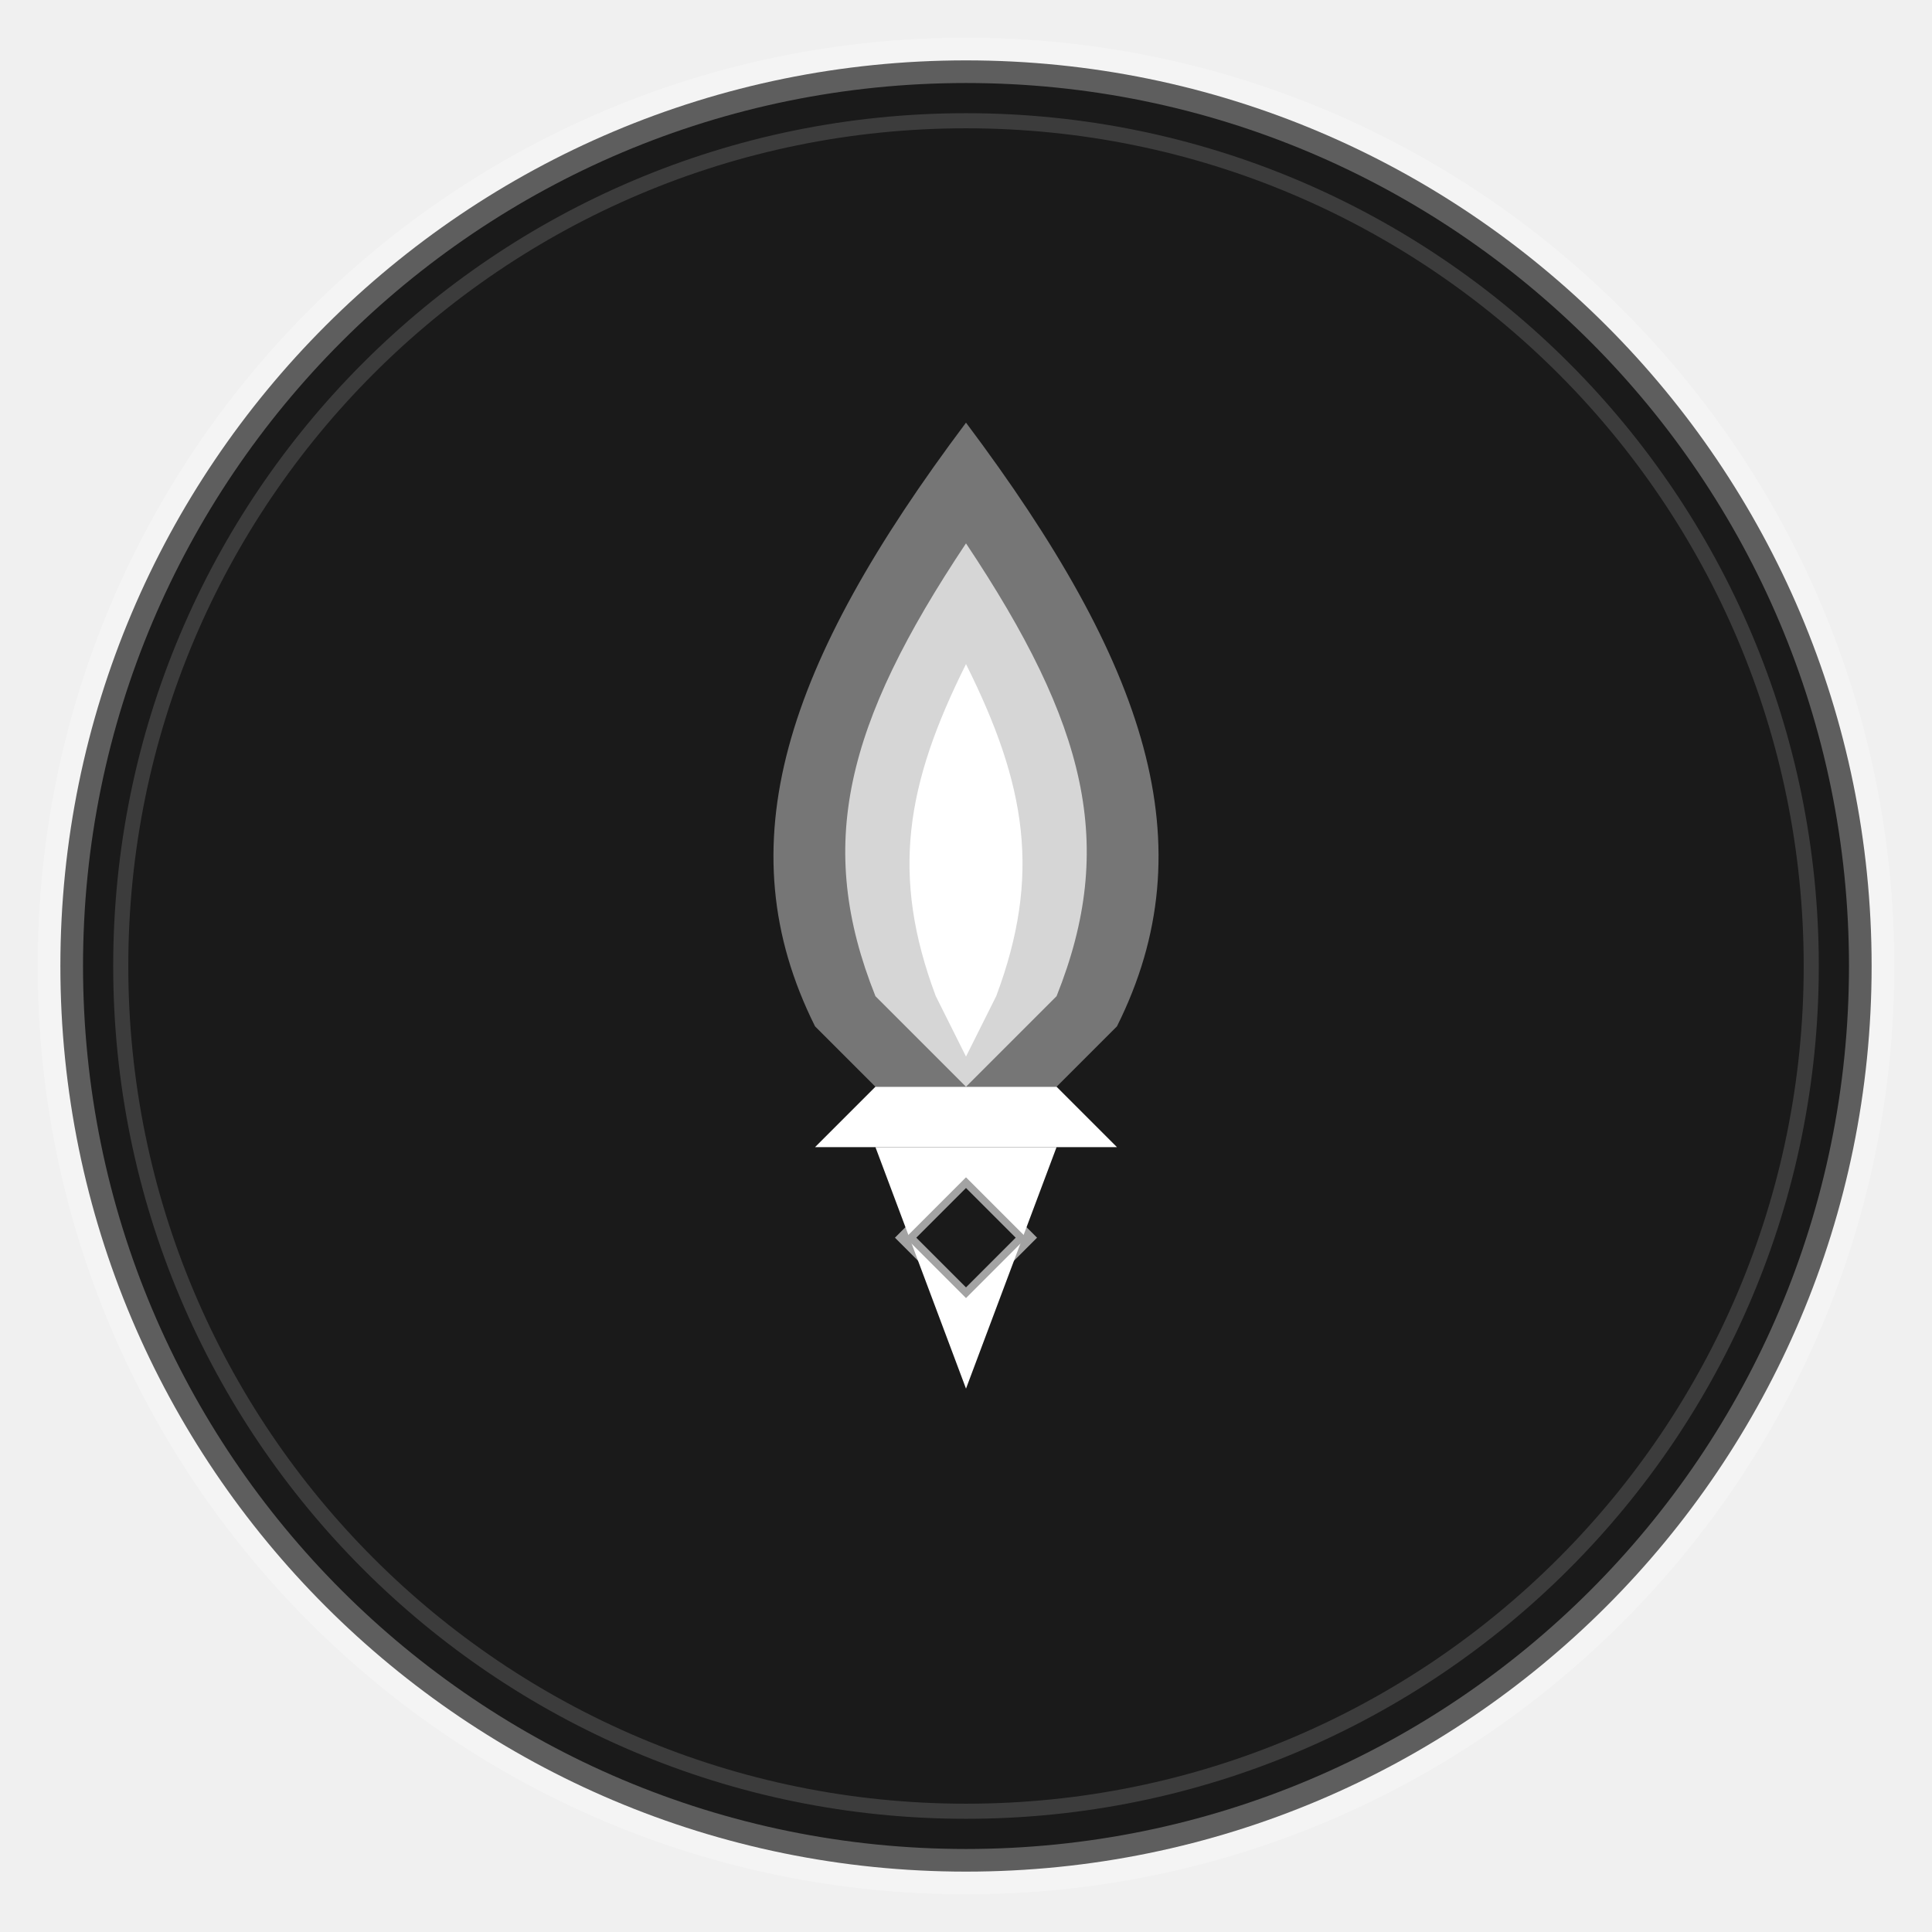
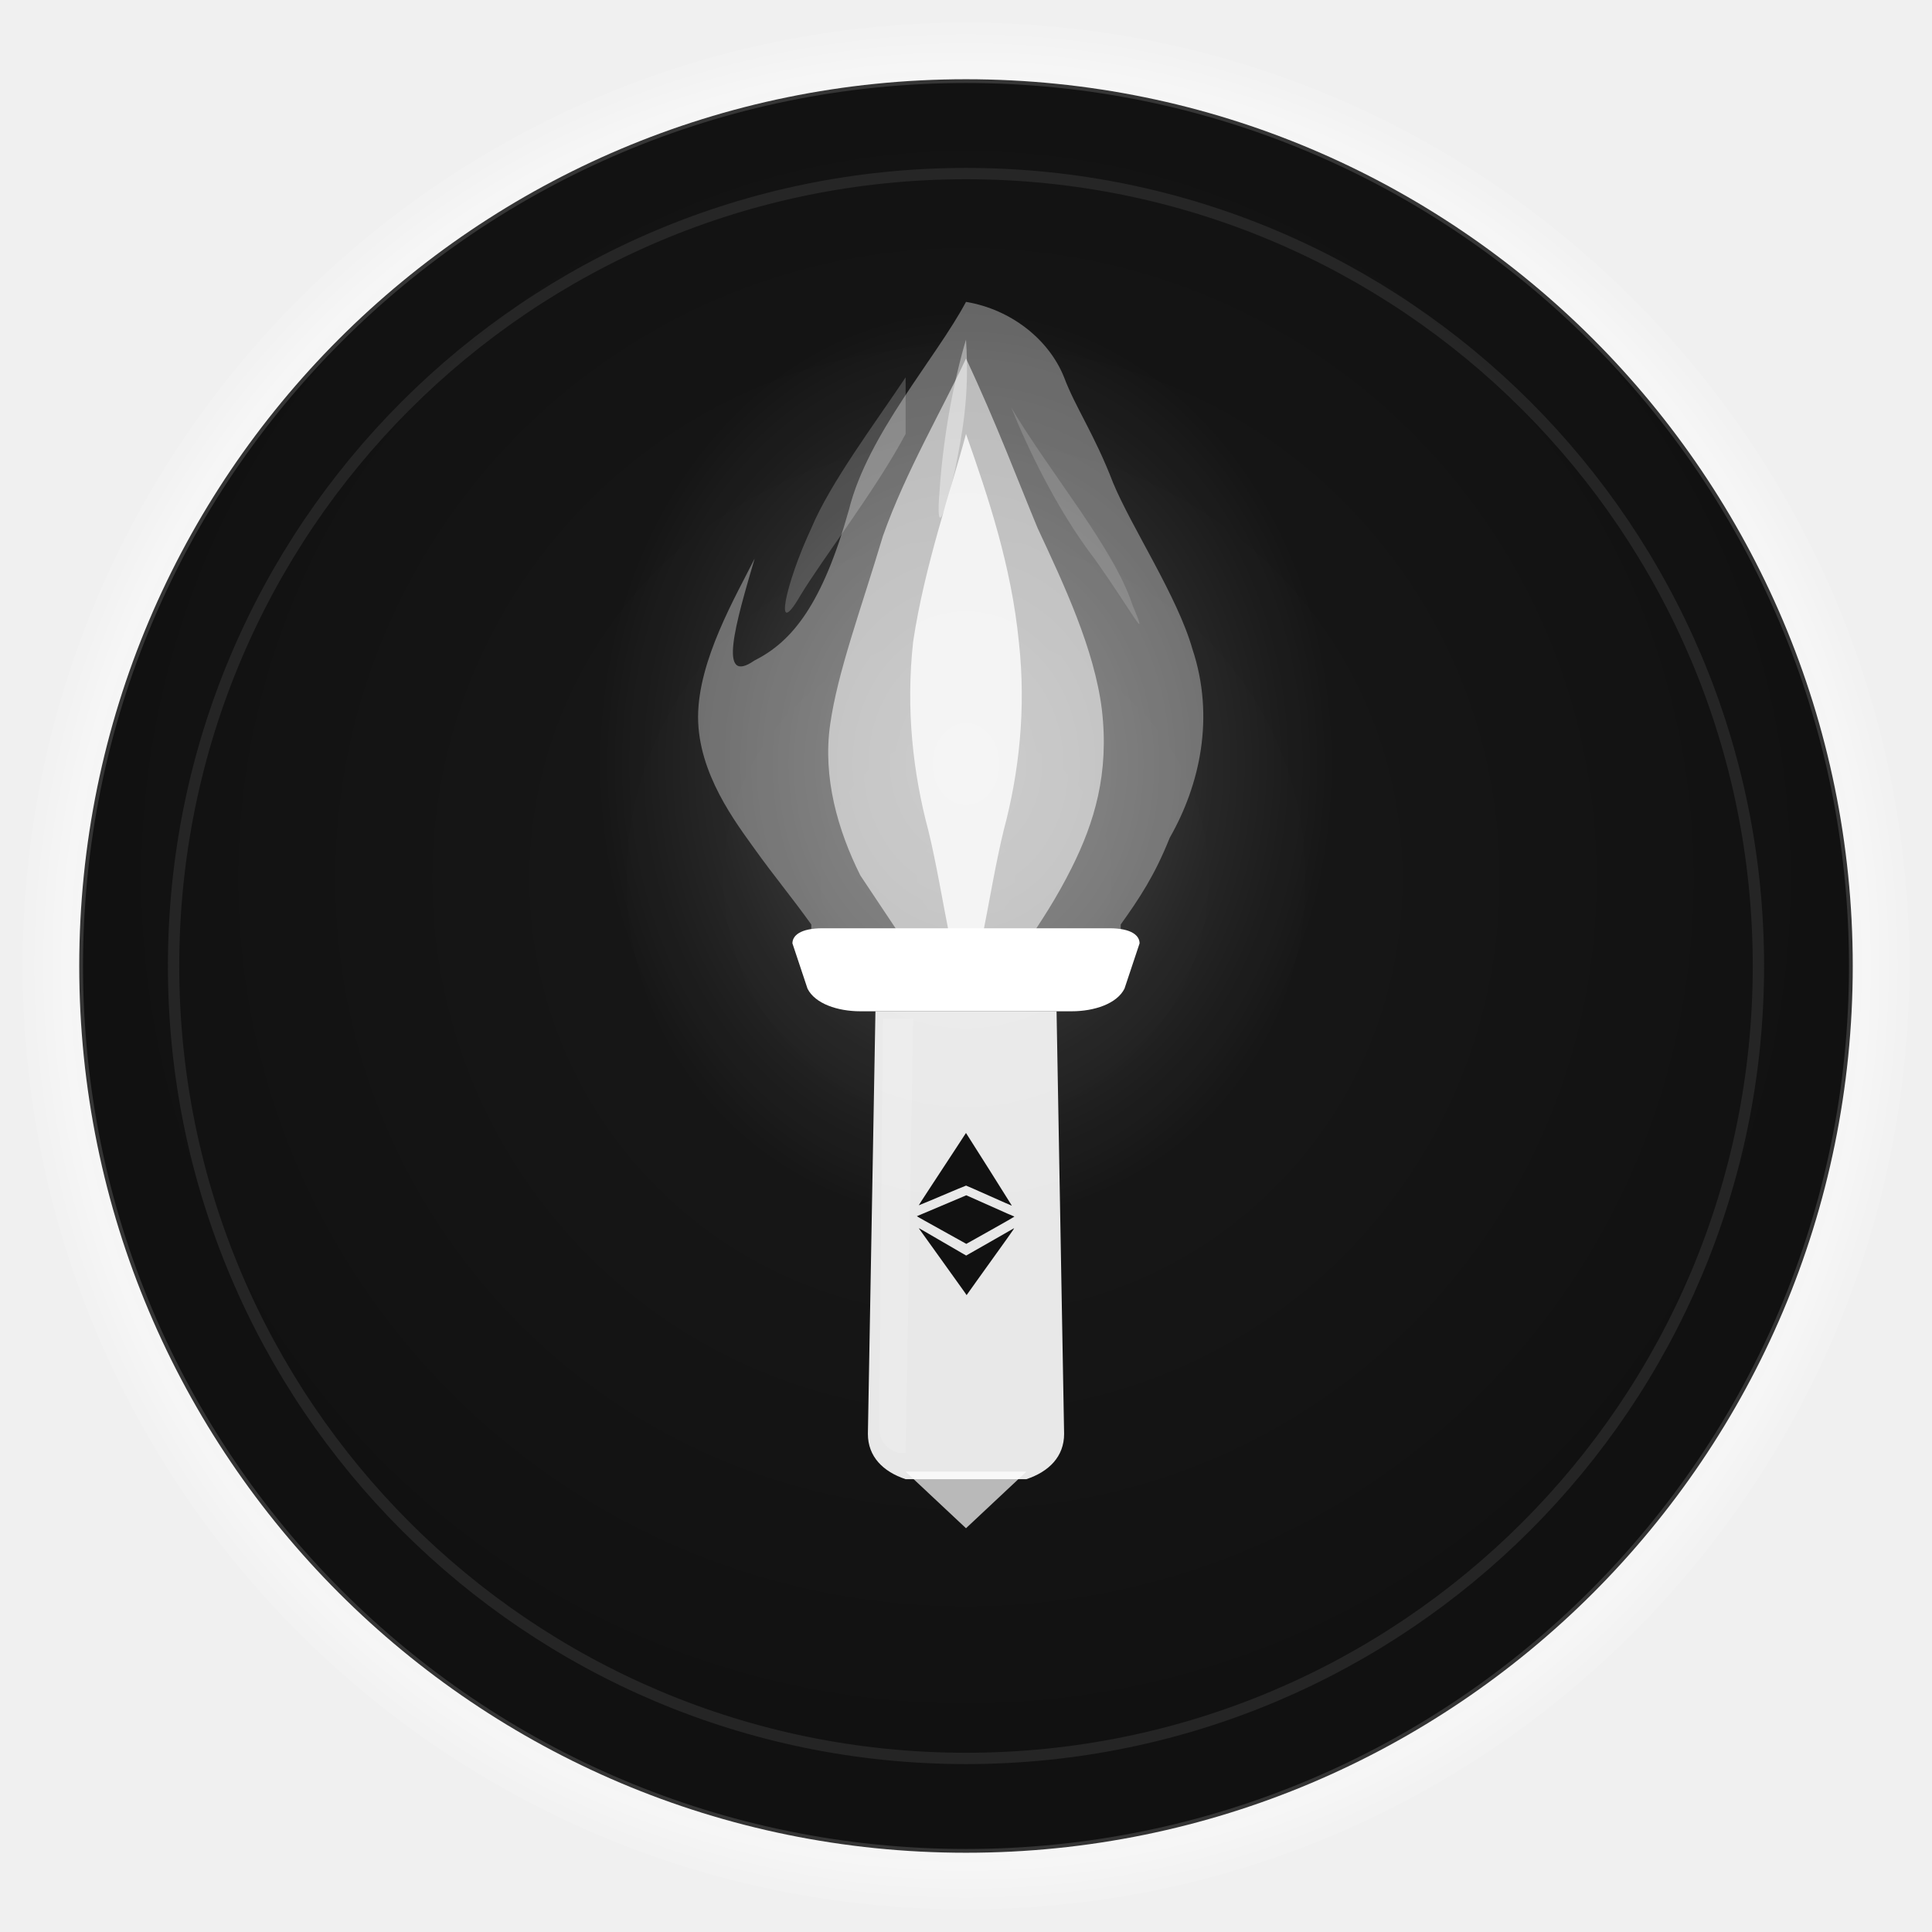
- <svg xmlns="http://www.w3.org/2000/svg" viewBox="0 0 64 64" fill="none">
-   <circle cx="32" cy="32" r="30" fill="#1a1a1a" />
-   <circle cx="32" cy="32" r="30" stroke="#ffffff" stroke-width="1.5" stroke-opacity="0.3" />
-   <path d="M29 38 L32 46 L35 38 Z" fill="#ffffff" />
-   <path d="M32 39 L34 41 L32 43 L30 41 Z" fill="#1a1a1a" stroke="#ffffff" stroke-width="0.5" stroke-opacity="0.6" />
-   <path d="M27 38 L29 36 L35 36 L37 38 Z" fill="#ffffff" />
-   <path d="M32 14 C26 22 24 28 27 34 L29 36 L35 36 L37 34 C40 28 38 22 32 14 Z" fill="#ffffff" fill-opacity="0.4" />
-   <path d="M32 18 C28 24 27 28 29 33 L32 36 L35 33 C37 28 36 24 32 18 Z" fill="#ffffff" fill-opacity="0.7" />
-   <path d="M32 22 C30 26 29.5 29 31 33 L32 35 L33 33 C34.5 29 34 26 32 22 Z" fill="#ffffff" />
-   <circle cx="32" cy="32" r="28" stroke="#ffffff" stroke-width="0.5" stroke-opacity="0.15" />
+ <svg xmlns="http://www.w3.org/2000/svg" viewBox="0 0 512 512" fill="none">
+   <defs>
+     <radialGradient id="torchGlow" cx="50%" cy="42%" r="35%">
+       <stop offset="0%" stop-color="#ffffff" stop-opacity="0.25" />
+       <stop offset="70%" stop-color="#ffffff" stop-opacity="0.06" />
+       <stop offset="100%" stop-color="#ffffff" stop-opacity="0" />
+     </radialGradient>
+     <radialGradient id="badgeFill" cx="50%" cy="45%" r="50%">
+       <stop offset="0%" stop-color="#1a1a1a" />
+       <stop offset="100%" stop-color="#111111" />
+     </radialGradient>
+     <linearGradient id="flameGrad" x1="50%" y1="100%" x2="50%" y2="0%">
+       <stop offset="0%" stop-color="#ffffff" />
+       <stop offset="100%" stop-color="#ffffff" />
+     </linearGradient>
+     <linearGradient id="flameInner" x1="50%" y1="100%" x2="50%" y2="0%">
+       <stop offset="0%" stop-color="#ffffff" />
+       <stop offset="100%" stop-color="#ffffff" />
+     </linearGradient>
+     <radialGradient id="ringGlow" cx="50%" cy="50%" r="50%">
+       <stop offset="90%" stop-color="#ffffff" stop-opacity="0" />
+       <stop offset="96%" stop-color="#ffffff" stop-opacity="0.4" />
+       <stop offset="100%" stop-color="#ffffff" stop-opacity="0.12" />
+     </radialGradient>
+   </defs>
+   <circle cx="256" cy="256" r="250" fill="url(#ringGlow)" />
+   <circle cx="256" cy="256" r="235" fill="url(#badgeFill)" />
+   <circle cx="256" cy="256" r="235" stroke="#ffffff" stroke-width="2" stroke-opacity="0.15" />
+   <circle cx="256" cy="256" r="210" stroke="#333333" stroke-width="3" stroke-opacity="0.6" />
+   <ellipse cx="256" cy="230" rx="140" ry="170" fill="url(#torchGlow)" />
+   <path d="M 256 80 C 248 95, 230 115, 225 135 C 218 160, 210 170, 200 175 C 190 182, 195 165, 200 148 C 195 158, 185 175, 185 190 C 185 205, 195 218, 200 225 C 205 232, 210 238, 215 245 L 215 250 L 297 250 L 297 245 C 302 238, 306 232, 310 222 C 318 208, 322 190, 316 172 C 312 158, 300 140, 295 128 C 290 115, 285 108, 282 100 C 278 90, 268 82, 256 80 Z" fill="url(#flameGrad)" fill-opacity="0.35" />
+   <path d="M 256 95 C 250 108, 240 125, 234 142 C 228 162, 222 178, 220 192 C 218 206, 222 220, 228 232 C 232 238, 236 244, 240 250 L 272 250 C 276 244, 280 238, 284 230 C 290 218, 294 205, 292 188 C 290 172, 282 155, 275 140 C 270 128, 264 112, 256 95 Z" fill="url(#flameGrad)" fill-opacity="0.55" />
+   <path d="M 240 115 C 232 130, 218 148, 212 158 C 205 170, 208 155, 215 140 C 220 128, 232 112, 240 100 Z" fill="#ffffff" fill-opacity="0.2" />
+   <path d="M 268 108 C 278 125, 295 145, 300 160 C 305 172, 300 162, 290 148 C 280 135, 272 118, 268 108 Z" fill="#ffffff" fill-opacity="0.15" />
+   <path d="M 256 115 C 252 130, 245 150, 242 170 C 240 188, 242 205, 246 220 C 248 228, 250 240, 252 250 L 260 250 C 262 240, 264 228, 266 220 C 270 205, 272 188, 270 170 C 268 150, 262 132, 256 115 Z" fill="url(#flameInner)" fill-opacity="0.8" />
+   <path d="M 256 90 C 253 100, 250 115, 249 130 C 248 142, 250 138, 253 125 C 255 115, 257 105, 256 90 Z" fill="#ffffff" fill-opacity="0.4" />
+   <path d="M 210 250 C 210 248, 212 246, 218 246 L 294 246 C 300 246, 302 248, 302 250 L 298 262 C 296 266, 290 268, 284 268 L 228 268 C 222 268, 216 266, 214 262 Z" fill="#ffffff" />
+   <path d="M 218 248 L 294 248 L 292 254 L 220 254 Z" fill="#ffffff" fill-opacity="0.3" />
+   <path d="M 232 268 L 230 380 C 230 386, 234 390, 240 392 L 272 392 C 278 390, 282 386, 282 380 L 280 268 Z" fill="#ffffff" fill-opacity="0.9" />
+   <path d="M 234 270 L 233 378 C 233 382, 235 384, 238 385 L 240 385 L 242 270 Z" fill="#ffffff" fill-opacity="0.15" />
+   <g transform="translate(234.2, 300) scale(0.085)">
+     <g transform="translate(0,512) scale(0.1,-0.1)" fill="#111111" stroke="none">
+       <path d="M2551 5071 c-6 -11 -125 -193 -263 -403 -138 -211 -340 -518 -448 -683 -108 -165 -321 -490 -474 -723 -153 -233 -276 -425 -274 -427 1 -1 154 61 338 139 884 374 1126 476 1137 476 7 0 330 -142 719 -316 388 -173 708 -314 710 -312 3 3 -1417 2253 -1430 2266 -3 2 -9 -6 -15 -17z" />
+       <path d="M2485 3110 c-376 -157 -1450 -612 -1452 -614 -2 -2 99 -60 224 -130 126 -69 473 -263 773 -430 l545 -303 40 23 c22 12 357 200 745 418 387 217 706 399 708 405 2 6 -1 11 -7 11 -10 0 -175 73 -1036 457 -203 91 -388 173 -410 183 l-41 18 -89 -38z" />
+       <path d="M1119 2083 c16 -21 308 -427 648 -903 341 -476 661 -923 712 -994 51 -70 95 -135 98 -143 4 -10 10 -6 23 15 10 16 145 206 301 423 155 217 378 527 494 689 116 162 316 441 444 619 206 287 253 359 209 324 -7 -6 -343 -198 -746 -427 l-732 -417 -128 74 c-1304 758 -1336 777 -1346 777 -4 0 6 -17 23 -37z" />
+     </g>
+   </g>
+   <path d="M 240 390 L 256 405 L 272 390 Z" fill="#ffffff" fill-opacity="0.7" />
</svg>
